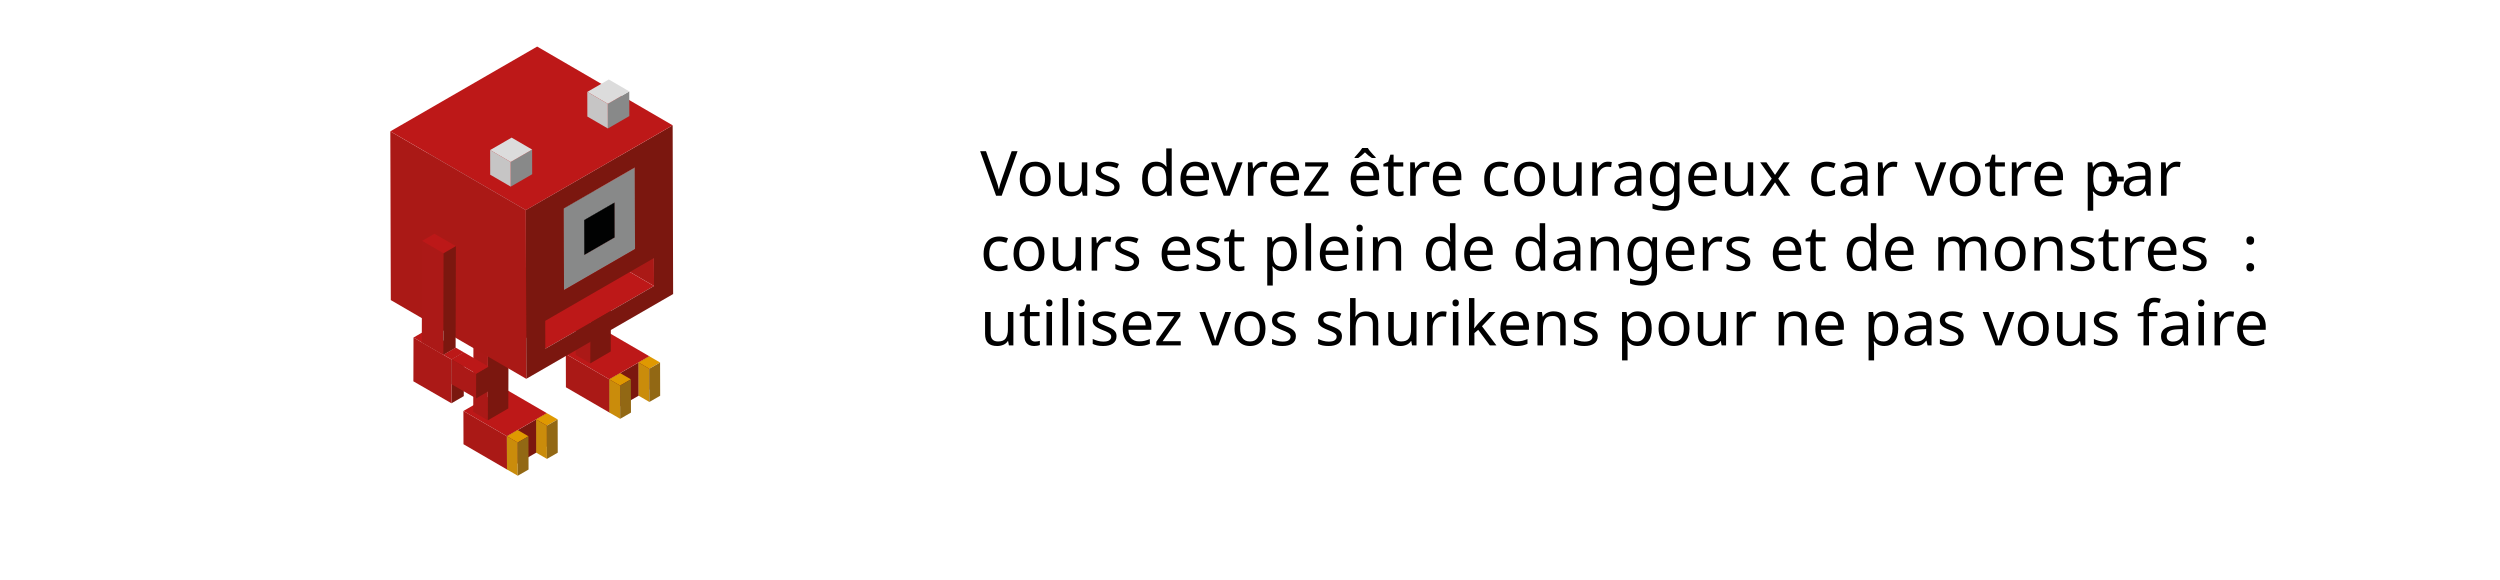
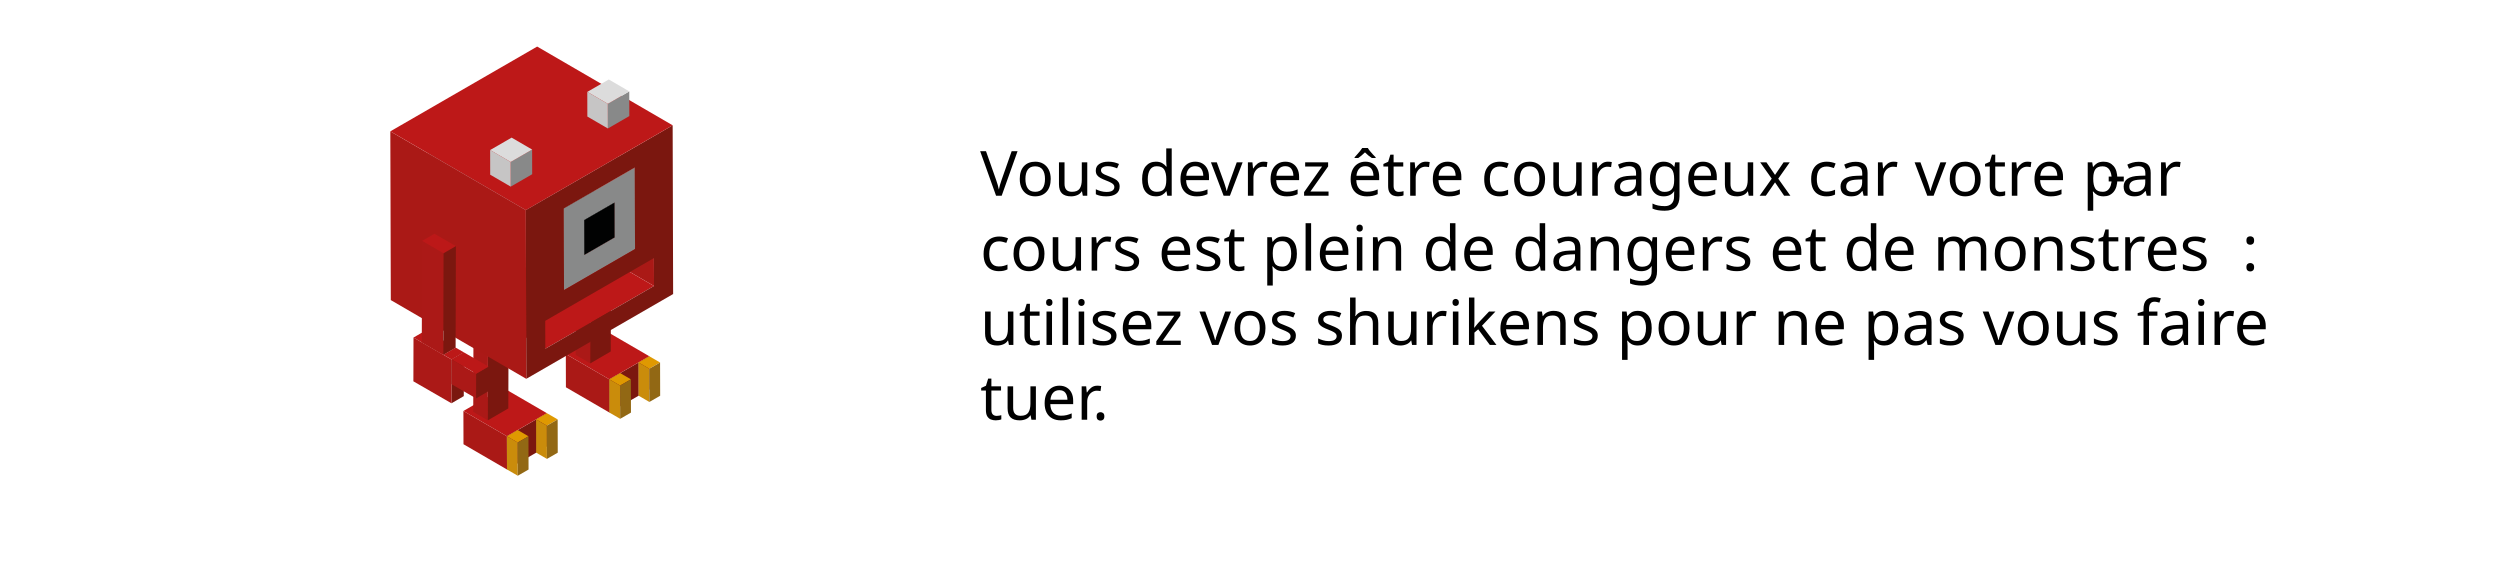
<svg xmlns="http://www.w3.org/2000/svg" version="1.1" id="Calque_1" x="0px" y="0px" viewBox="0 0 841.89 195.28" style="enable-background:new 0 0 841.89 195.28;" xml:space="preserve">
  <style type="text/css">
	.st0{fill:#7B170F;}
	.st1{fill:#BD1818;}
	.st2{fill:#AA1916;}
	.st3{fill:#DF9901;}
	.st4{fill:#CA8C0B;}
	.st5{fill:#926814;}
	.st6{fill:#AB1917;}
	.st7{fill:#BC1818;}
	.st8{fill:#DCDCDC;}
	.st9{fill:#C6C5C5;}
	.st10{fill:#010202;}
	.st11{fill:#888989;}
	.st12{fill:none;}
	.st13{font-family:'FuturaStd-Book';}
	.st14{font-size:21px;}
+ 	.st15{enable-background:new    ;}
</style>
  <g id="Groupe_576" transform="translate(-386.602 -430.437)">
    <g id="Groupe_507" transform="translate(443.226 562.337)">
      <g id="Groupe_500" transform="translate(0 35.593)">
        <g id="Groupe_499">
          <g id="Groupe_490" transform="translate(5.277)">
            <g id="Groupe_485" transform="translate(0 12.407)">
              <path id="Tracé_11391" class="st0" d="M118.63-38.66l0.03,11.19l3.64-2.1l-0.03-11.19L118.63-38.66z" />
            </g>
            <g id="Groupe_486" transform="translate(5.311 15.474)">
              <path id="Tracé_11392" class="st0" d="M107.14-38.15l0.03,11.19l6.18-3.57l-0.03-11.19L107.14-38.15z" />
            </g>
            <g id="Groupe_487" transform="translate(0.046)">
              <path id="Tracé_11393" class="st1" d="M94.1-29.09l14.65,8.51l3.64-2.1l6.18-3.57l3.64-2.1l-14.65-8.51L94.1-29.09z" />
            </g>
            <g id="Groupe_488" transform="translate(19.632 11.334)">
              <path id="Tracé_11394" class="st2" d="M74.52-40.42l0.03,11.19l14.65,8.51l-0.03-11.19L74.52-40.42z" />
            </g>
            <g id="Groupe_489" transform="translate(14.32 20.675)">
              <path id="Tracé_11395" class="st0" d="M94.48-41.25l0.03,11.19l3.64-2.1l-0.03-11.19L94.48-41.25z" />
            </g>
          </g>
          <g id="Groupe_494" transform="translate(0 12.407)">
            <g id="Groupe_491" transform="translate(0.046)">
              <path id="Tracé_11396" class="st3" d="M123.86-38.66l3.62,2.1l3.64-2.1l-3.62-2.1L123.86-38.66z" />
            </g>
            <g id="Groupe_492" transform="translate(5.311 3.066)">
              <path id="Tracé_11397" class="st4" d="M118.6-41.72l0.03,11.19l3.62,2.1l-0.03-11.19L118.6-41.72z" />
            </g>
            <g id="Groupe_493" transform="translate(0 3.067)">
              <path id="Tracé_11398" class="st5" d="M127.53-39.62l0.03,11.19l3.64-2.1l-0.03-11.19L127.53-39.62z" />
            </g>
          </g>
          <g id="Groupe_498" transform="translate(14.32 20.675)">
            <g id="Groupe_495" transform="translate(0.046)">
              <path id="Tracé_11399" class="st3" d="M99.71-41.25l3.62,2.1l3.64-2.1l-3.62-2.1L99.71-41.25z" />
            </g>
            <g id="Groupe_496" transform="translate(5.311 3.066)">
              <path id="Tracé_11400" class="st4" d="M94.45-44.32l0.03,11.19l3.62,2.1l-0.03-11.19L94.45-44.32z" />
            </g>
            <g id="Groupe_497" transform="translate(0 3.067)">
              <path id="Tracé_11401" class="st5" d="M103.38-42.21l0.03,11.19l3.64-2.1l-0.03-11.19L103.38-42.21z" />
            </g>
          </g>
        </g>
      </g>
      <g id="Groupe_506" transform="translate(24.138 0)">
        <g id="Groupe_505">
          <g id="Groupe_504">
            <g id="Groupe_501" transform="translate(10.074 5.854)">
              <path id="Tracé_11402" class="st6" d="M68.61-27.54l-0.08,28.5l4.9,2.83l0.08-28.5L68.61-27.54z" />
            </g>
            <g id="Groupe_502" transform="translate(0 4.124)">
              <path id="Tracé_11403" class="st0" d="M83.51,5.53l6.91-4.02L90.5-27l-6.91,4.02L83.51,5.53z" />
            </g>
            <g id="Groupe_503">
              <path id="Tracé_11404" class="st7" d="M83.59-18.85l6.91-4.02l-4.9-2.83l-6.91,4.02L83.59-18.85z" />
            </g>
          </g>
        </g>
      </g>
    </g>
    <g id="Groupe_530" transform="translate(392.966 534.404)">
      <g id="Groupe_523" transform="translate(0 35.59)">
        <g id="Groupe_522">
          <g id="Groupe_513" transform="translate(5.277)">
            <g id="Groupe_508" transform="translate(0 12.407)">
              <path id="Tracé_11405" class="st0" d="M203.38-29.89l0.03,11.19l3.64-2.1L207.02-32L203.38-29.89z" />
            </g>
            <g id="Groupe_509" transform="translate(5.311 15.474)">
              <path id="Tracé_11406" class="st0" d="M191.89-29.39l0.03,11.19l6.18-3.57l-0.03-11.19L191.89-29.39z" />
            </g>
            <g id="Groupe_510" transform="translate(0.046)">
              <path id="Tracé_11407" class="st1" d="M178.85-20.33l14.65,8.51l3.65-2.1l6.18-3.57l3.64-2.1l-14.65-8.51L178.85-20.33z" />
            </g>
            <g id="Groupe_511" transform="translate(19.632 11.334)">
              <path id="Tracé_11408" class="st2" d="M159.27-31.66l0.03,11.19l14.65,8.51l-0.03-11.19L159.27-31.66z" />
            </g>
            <g id="Groupe_512" transform="translate(14.32 20.675)">
              <path id="Tracé_11409" class="st0" d="M179.23-32.49l0.03,11.19l3.64-2.1l-0.03-11.19L179.23-32.49z" />
            </g>
          </g>
          <g id="Groupe_517" transform="translate(0 12.407)">
            <g id="Groupe_514" transform="translate(0.046)">
              <path id="Tracé_11410" class="st3" d="M208.61-29.89l3.62,2.1l3.64-2.1l-3.62-2.1L208.61-29.89z" />
            </g>
            <g id="Groupe_515" transform="translate(5.311 3.066)">
              <path id="Tracé_11411" class="st4" d="M203.35-32.96l0.03,11.19l3.62,2.1l-0.03-11.19L203.35-32.96z" />
            </g>
            <g id="Groupe_516" transform="translate(0 3.067)">
              <path id="Tracé_11412" class="st5" d="M212.28-30.85l0.03,11.19l3.64-2.1l-0.03-11.19L212.28-30.85z" />
            </g>
          </g>
          <g id="Groupe_521" transform="translate(14.32 20.675)">
            <g id="Groupe_518" transform="translate(0.046)">
              <path id="Tracé_11413" class="st3" d="M184.46-32.49l3.62,2.1l3.64-2.1l-3.62-2.1L184.46-32.49z" />
            </g>
            <g id="Groupe_519" transform="translate(5.311 3.066)">
              <path id="Tracé_11414" class="st4" d="M179.2-35.55l0.03,11.19l3.62,2.1l-0.03-11.19L179.2-35.55z" />
            </g>
            <g id="Groupe_520" transform="translate(0 3.067)">
              <path id="Tracé_11415" class="st5" d="M188.13-33.45l0.03,11.19l3.64-2.1l-0.03-11.19L188.13-33.45z" />
            </g>
          </g>
        </g>
      </g>
      <g id="Groupe_529" transform="translate(24.138 0)">
        <g id="Groupe_528">
          <g id="Groupe_527">
            <g id="Groupe_524" transform="translate(10.074 5.854)">
              <path id="Tracé_11416" class="st6" d="M153.36-18.78l-0.08,28.5l4.9,2.83l0.08-28.5L153.36-18.78z" />
            </g>
            <g id="Groupe_525" transform="translate(0 4.124)">
              <path id="Tracé_11417" class="st0" d="M168.26,14.29l6.91-4.02l0.08-28.5l-6.91,4.02L168.26,14.29z" />
            </g>
            <g id="Groupe_526">
              <path id="Tracé_11418" class="st7" d="M168.34-10.09l6.91-4.02l-4.9-2.83l-6.91,4.02L168.34-10.09z" />
            </g>
          </g>
        </g>
      </g>
    </g>
    <g id="Groupe_548" transform="translate(386.602 430.437)">
      <g id="Groupe_547" transform="translate(0 0)">
        <g id="Groupe_546">
          <g id="Groupe_531" transform="translate(9.394 65.151)">
            <path id="Tracé_11419" class="st2" d="M210.82,21.76L165.19-4.76l0.03,9.4l45.63,26.52L210.82,21.76z" />
          </g>
          <g id="Groupe_532" transform="translate(9.394 78.855)">
            <path id="Tracé_11420" class="st1" d="M210.84,17.46L165.22-9.06l-36.6,21.13l45.63,26.52L210.84,17.46z" />
          </g>
          <g id="Groupe_533" transform="translate(18.706 60.733)">
            <path id="Tracé_11421" class="st1" d="M195.14,23.14L149.52-3.37l-23.91,13.8l45.63,26.52L195.14,23.14z" />
          </g>
          <g id="Groupe_534" transform="translate(28.704 55.037)">
            <path id="Tracé_11422" class="st8" d="M178.28,24.93L132.66-1.58l-10.23,5.91l45.63,26.52L178.28,24.93z" />
          </g>
          <g id="Groupe_535" transform="translate(18.706 20.704)">
            <path id="Tracé_11423" class="st2" d="M195.06,35.7L149.44,9.19l0.08,27.47l45.63,26.52L195.06,35.7z" />
          </g>
          <g id="Groupe_536" transform="translate(28.704 37.909)">
            <path id="Tracé_11424" class="st9" d="M178.25,30.31L132.62,3.79l0.03,11.75l45.63,26.52L178.25,30.31z" />
          </g>
          <g id="Groupe_537" transform="translate(28.753 37.909)">
            <path id="Tracé_11425" class="st10" d="M178.2,30.31L132.57,3.79L122.35,9.7l45.63,26.52L178.2,30.31z" />
          </g>
          <g id="Groupe_538" transform="translate(43.611 46.515)">
            <path id="Tracé_11426" class="st10" d="M153.12,27.61L107.49,1.09l0.03,11.75l45.63,26.52L153.12,27.61z" />
          </g>
          <g id="Groupe_539" transform="translate(18.706 59.343)">
            <path id="Tracé_11427" class="st11" d="M195.06-2.93l-23.9,13.8l0.08,27.47l23.9-13.8L195.06-2.93z M178.05,26.53l-0.03-11.75       l10.23-5.91l0.03,11.75L178.05,26.53" />
          </g>
          <g id="Groupe_540" transform="translate(28.704 76.548)">
            <path id="Tracé_11428" class="st10" d="M168.02-2.43l0.03,11.75l10.23-5.91l-0.03-11.75L168.02-2.43z" />
          </g>
          <g id="Groupe_541" transform="translate(18.82 20.704)">
            <path id="Tracé_11429" class="st8" d="M194.95,35.7L149.32,9.19l-23.9,13.8l45.63,26.52L194.95,35.7z" />
          </g>
          <g id="Groupe_542" transform="translate(53.542 40.817)">
            <path id="Tracé_11430" class="st9" d="M136.32,29.39L90.7,2.88l0.08,27.47l45.63,26.51L136.32,29.39z" />
          </g>
          <g id="Groupe_543" transform="translate(0 38.639)">
            <path id="Tracé_11431" class="st0" d="M226.52,3.56l-49.45,28.55l0.16,56.82l49.45-28.55L226.52,3.56z M213.77,17.77       l0.08,27.47l-23.91,13.8l-0.08-27.47L213.77,17.77 M183.64,78.8l-0.03-9.4l36.6-21.13l0.03,9.4L183.64,78.8" />
          </g>
          <g id="Groupe_544" transform="translate(72.064 41.606)">
            <path id="Tracé_11432" class="st2" d="M105.01,29.15L59.38,2.63l0.16,56.82l45.63,26.52L105.01,29.15z" />
          </g>
          <g id="Groupe_545" transform="translate(0.235)">
            <path id="Tracé_11433" class="st1" d="M226.29,42.2l-45.63-26.52l-49.45,28.55l45.63,26.52L226.29,42.2z" />
          </g>
        </g>
      </g>
    </g>
    <g id="Groupe_563" transform="translate(477.235 522.291)">
      <g id="Groupe_562" transform="translate(0)">
        <g id="Groupe_561">
          <g id="Groupe_549" transform="translate(26.666 47.424)">
            <path id="Tracé_11434" class="st7" d="M24.74-23.99l4.15-2.41l-2.8-1.61l-4.15,2.41L24.74-23.99z" />
          </g>
          <g id="Groupe_550" transform="translate(12.086 70.324)">
            <path id="Tracé_11435" class="st0" d="M49.31-26.37l4.15-2.41l0.02-6.42l-4.15,2.41L49.31-26.37z" />
          </g>
          <g id="Groupe_551" transform="translate(16.124 49.775)">
            <path id="Tracé_11436" class="st7" d="M42.52-22.17l4.15-2.41l-7.23-4.18l-4.15,2.41L42.52-22.17z" />
          </g>
          <g id="Groupe_552" transform="translate(18.096 50.936)">
            <path id="Tracé_11437" class="st6" d="M30.52-29.12l-0.04,14.74l12.82,7.4l0.02-6.42l0.02-8.31l-2.79-1.61l-7.23-4.18       L30.52-29.12z" />
          </g>
          <g id="Groupe_553" transform="translate(12.052 58.212)">
            <path id="Tracé_11438" class="st0" d="M49.36-20.68l4.15-2.41l0.02-8.31l-4.15,2.41L49.36-20.68z" />
          </g>
          <g id="Groupe_554" transform="translate(12.052 55.861)">
            <path id="Tracé_11439" class="st7" d="M49.39-26.64l4.15-2.41l-2.79-1.61l-4.15,2.41L49.39-26.64z" />
          </g>
          <g id="Groupe_555" transform="translate(6.044 61.725)">
            <path id="Tracé_11440" class="st6" d="M55.39-32.5l-0.02,8.31l8.27,4.77l0.02-8.31L55.39-32.5z" />
          </g>
          <g id="Groupe_556" transform="translate(0 65.17)">
            <path id="Tracé_11441" class="st0" d="M69.69-22.86l4.15-2.41l0.02-8.31l-4.15,2.41L69.69-22.86z" />
          </g>
          <g id="Groupe_557" transform="translate(0 58.212)">
            <path id="Tracé_11442" class="st7" d="M69.71-24.22l4.15-2.41l-8.27-4.77l-4.15,2.41L69.71-24.22z" />
          </g>
          <g id="Groupe_558" transform="translate(22.027 3.513)">
            <path id="Tracé_11443" class="st6" d="M29.48-14.24l-0.1,34.16l7.23,4.18l0.1-34.16L29.48-14.24z" />
          </g>
          <g id="Groupe_559" transform="translate(15.983)">
            <path id="Tracé_11444" class="st7" d="M42.76-6.55l4.15-2.41l-7.23-4.18l-4.15,2.41L42.76-6.55z" />
          </g>
          <g id="Groupe_560" transform="translate(15.983 6.087)">
            <path id="Tracé_11445" class="st0" d="M42.66,21.52l4.15-2.41l0.1-34.16l-4.15,2.41L42.66,21.52z" />
          </g>
        </g>
      </g>
    </g>
    <g id="Groupe_569" transform="translate(408.083 446.578)">
      <g id="Groupe_568" transform="translate(0 0)">
        <g id="Groupe_567">
          <g id="Groupe_564" transform="translate(0 5.854)">
            <path id="Tracé_11446" class="st11" d="M183.2,12.96l0.02,8.31l7.23-4.18l-0.02-8.31L183.2,12.96z" />
          </g>
          <g id="Groupe_565" transform="translate(10.542 6.087)">
            <path id="Tracé_11447" class="st9" d="M172.66,12.73l-6.91-4.02l0.02,8.31l6.91,4.02L172.66,12.73z" />
          </g>
          <g id="Groupe_566" transform="translate(0.034)">
            <path id="Tracé_11448" class="st8" d="M190.41,14.64l-6.91-4.02l-7.23,4.18l6.91,4.02L190.41,14.64z" />
          </g>
        </g>
      </g>
    </g>
    <g id="Groupe_575" transform="translate(455.767 475.122)">
      <g id="Groupe_574" transform="translate(0 0)">
        <g id="Groupe_573">
          <g id="Groupe_570" transform="translate(0 5.854)">
            <path id="Tracé_11449" class="st11" d="M102.8,4l0.02,8.31l7.23-4.18l-0.02-8.31L102.8,4z" />
          </g>
          <g id="Groupe_571" transform="translate(10.54 6.086)">
            <path id="Tracé_11450" class="st9" d="M92.26,3.77l-6.91-4.02l0.02,8.31l6.91,4.02L92.26,3.77z" />
          </g>
          <g id="Groupe_572" transform="translate(0.034)">
            <path id="Tracé_11451" class="st8" d="M110,5.68l-6.91-4.02l-7.23,4.18l6.91,4.02L110,5.68z" />
          </g>
        </g>
      </g>
    </g>
  </g>
  <rect x="330.07" y="48.59" class="st12" width="426.25" height="90.05" />
  <text transform="matrix(1 0 0 1 330.0734 65.9184)" class="st13 st14">Vous devrez être courageux car votre par</text>
  <text transform="matrix(1 0 0 1 709.2734 65.9184)" class="st13 st14">-</text>
  <text transform="matrix(1 0 0 1 330.0734 91.1184)" class="st13 st14">cours est plein de dangers et de monstres  :  </text>
-   <text transform="matrix(1 0 0 1 330.0734 116.3184)" class="st13 st14">utilisez vos shurikens pour ne pas vous faire </text>
+   <rect x="330.07" y="98.72" class="st12" width="443.74" height="111.01" />
+   <text transform="matrix(1 0 0 1 330.0734 116.1504)" class="st15">
+     <tspan x="0" y="0" class="st13 st14">utilisez vos shurikens pour ne pas vous faire </tspan>
+     <tspan x="0" y="25.2" class="st13 st14">tuer. </tspan>
+   </text>
</svg>
